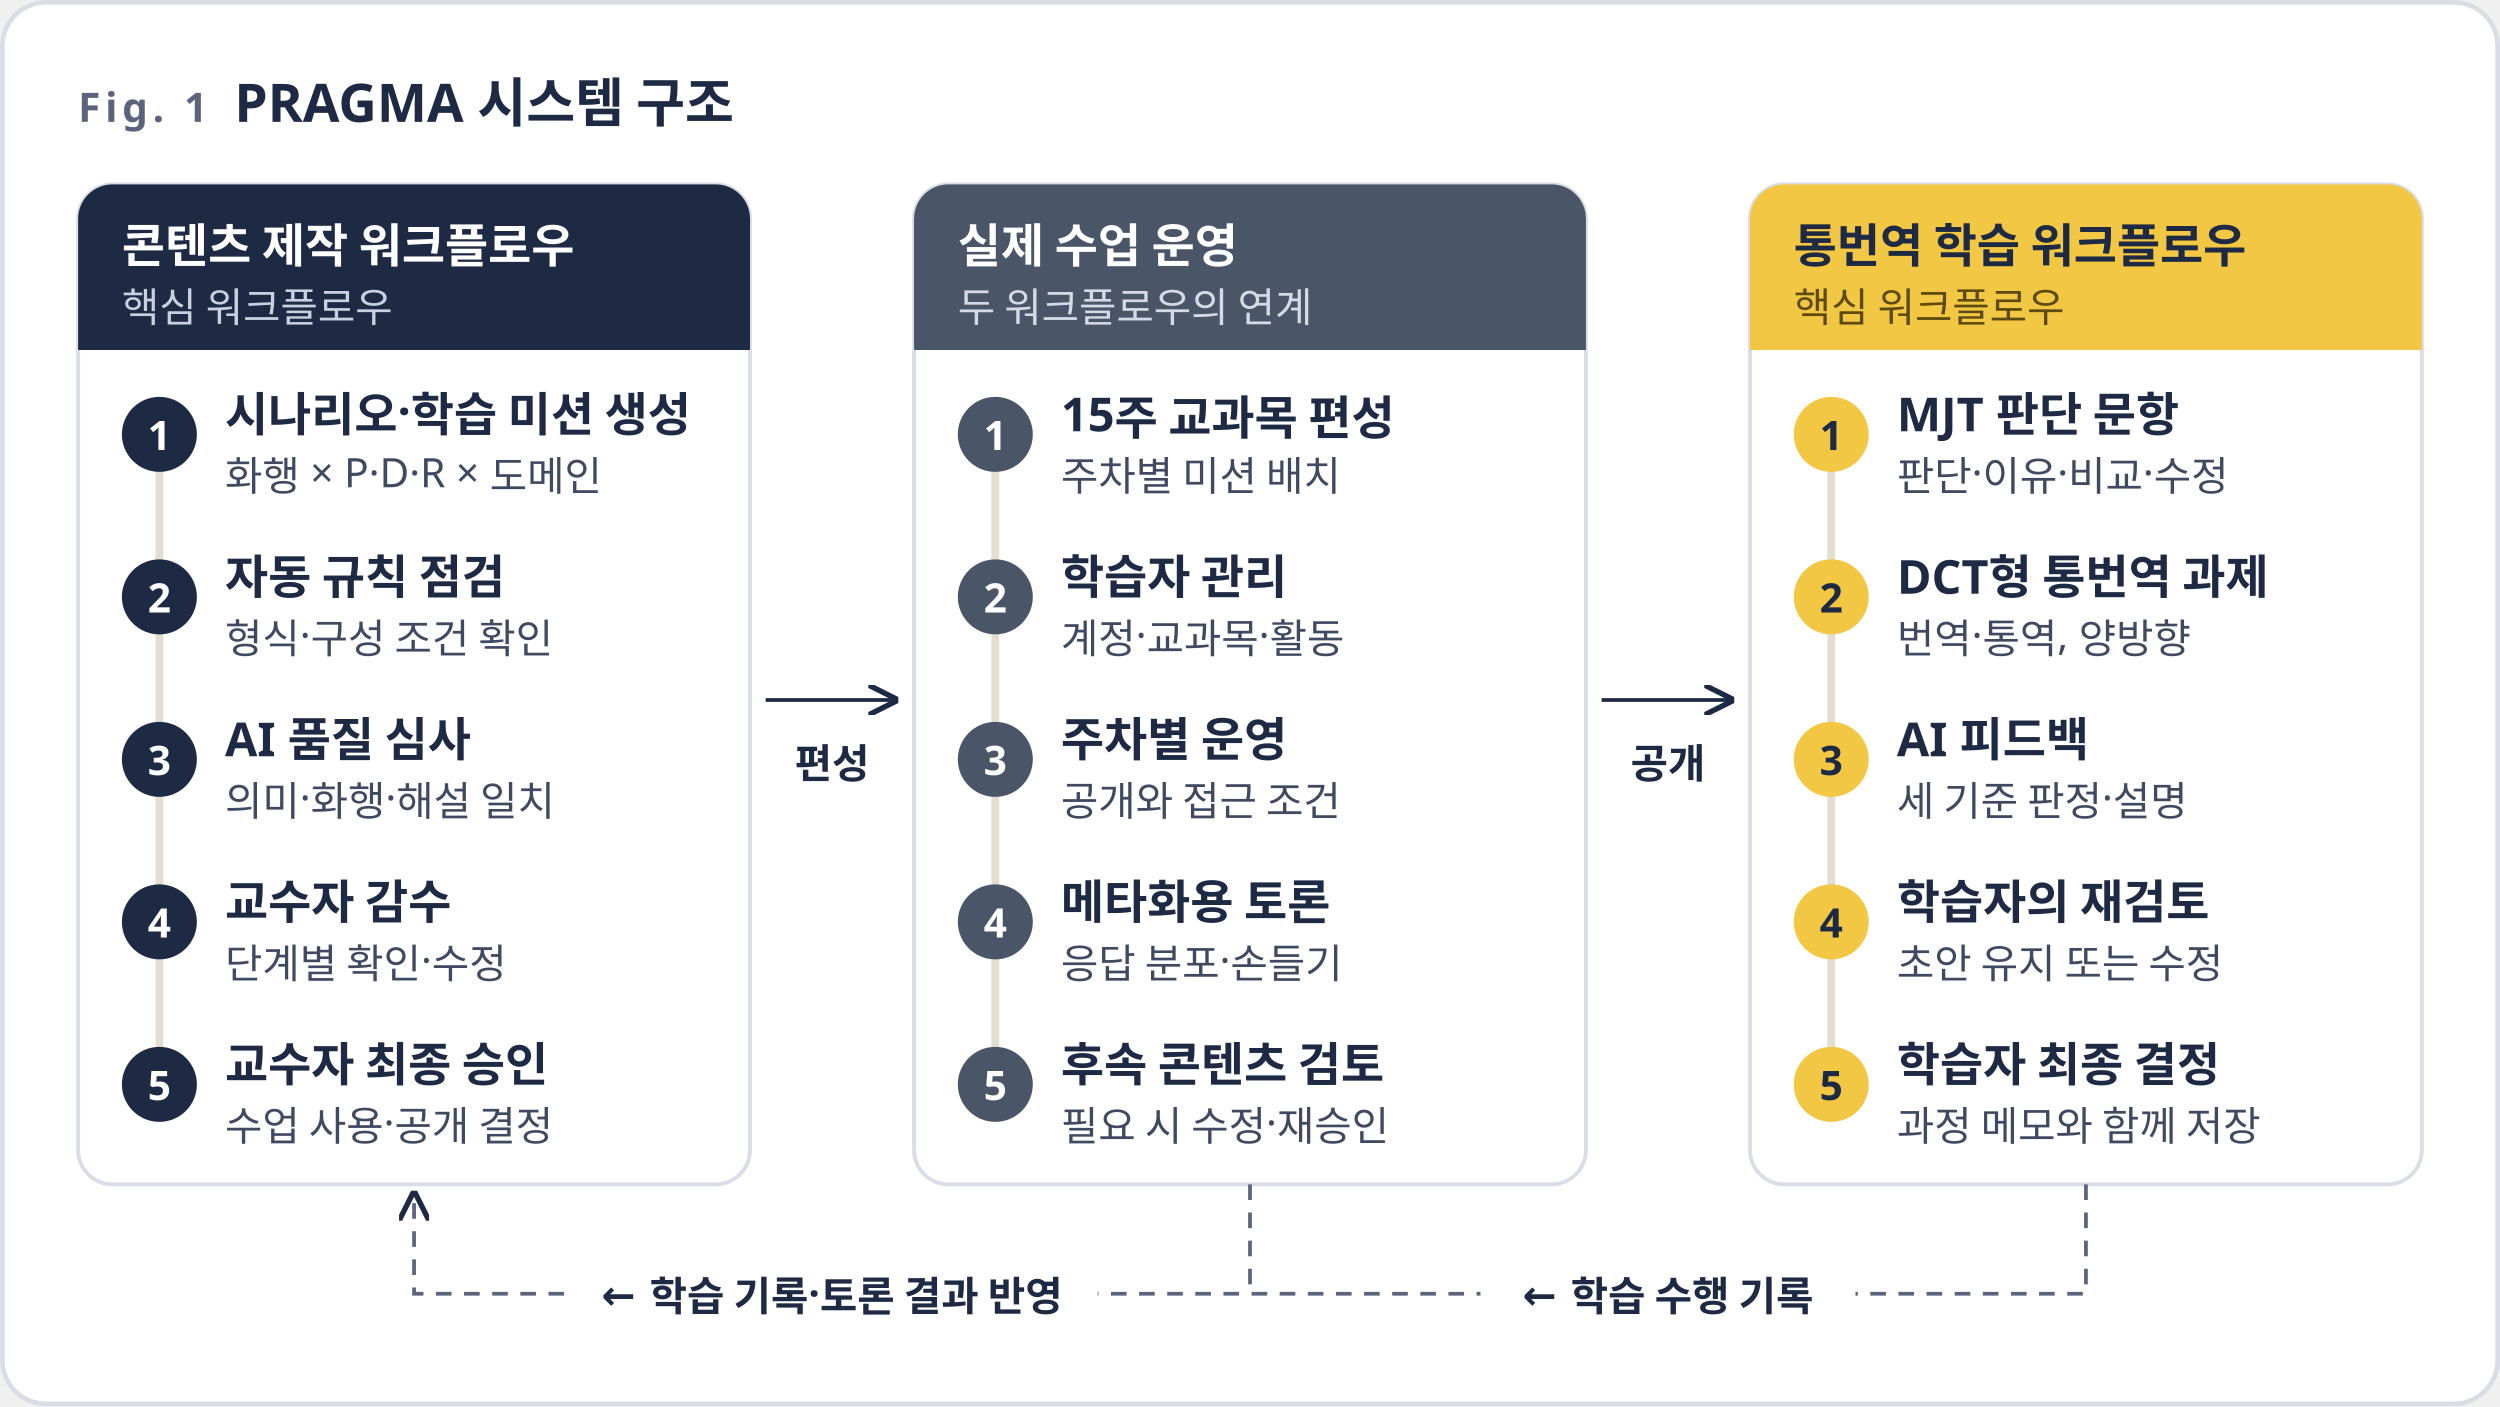
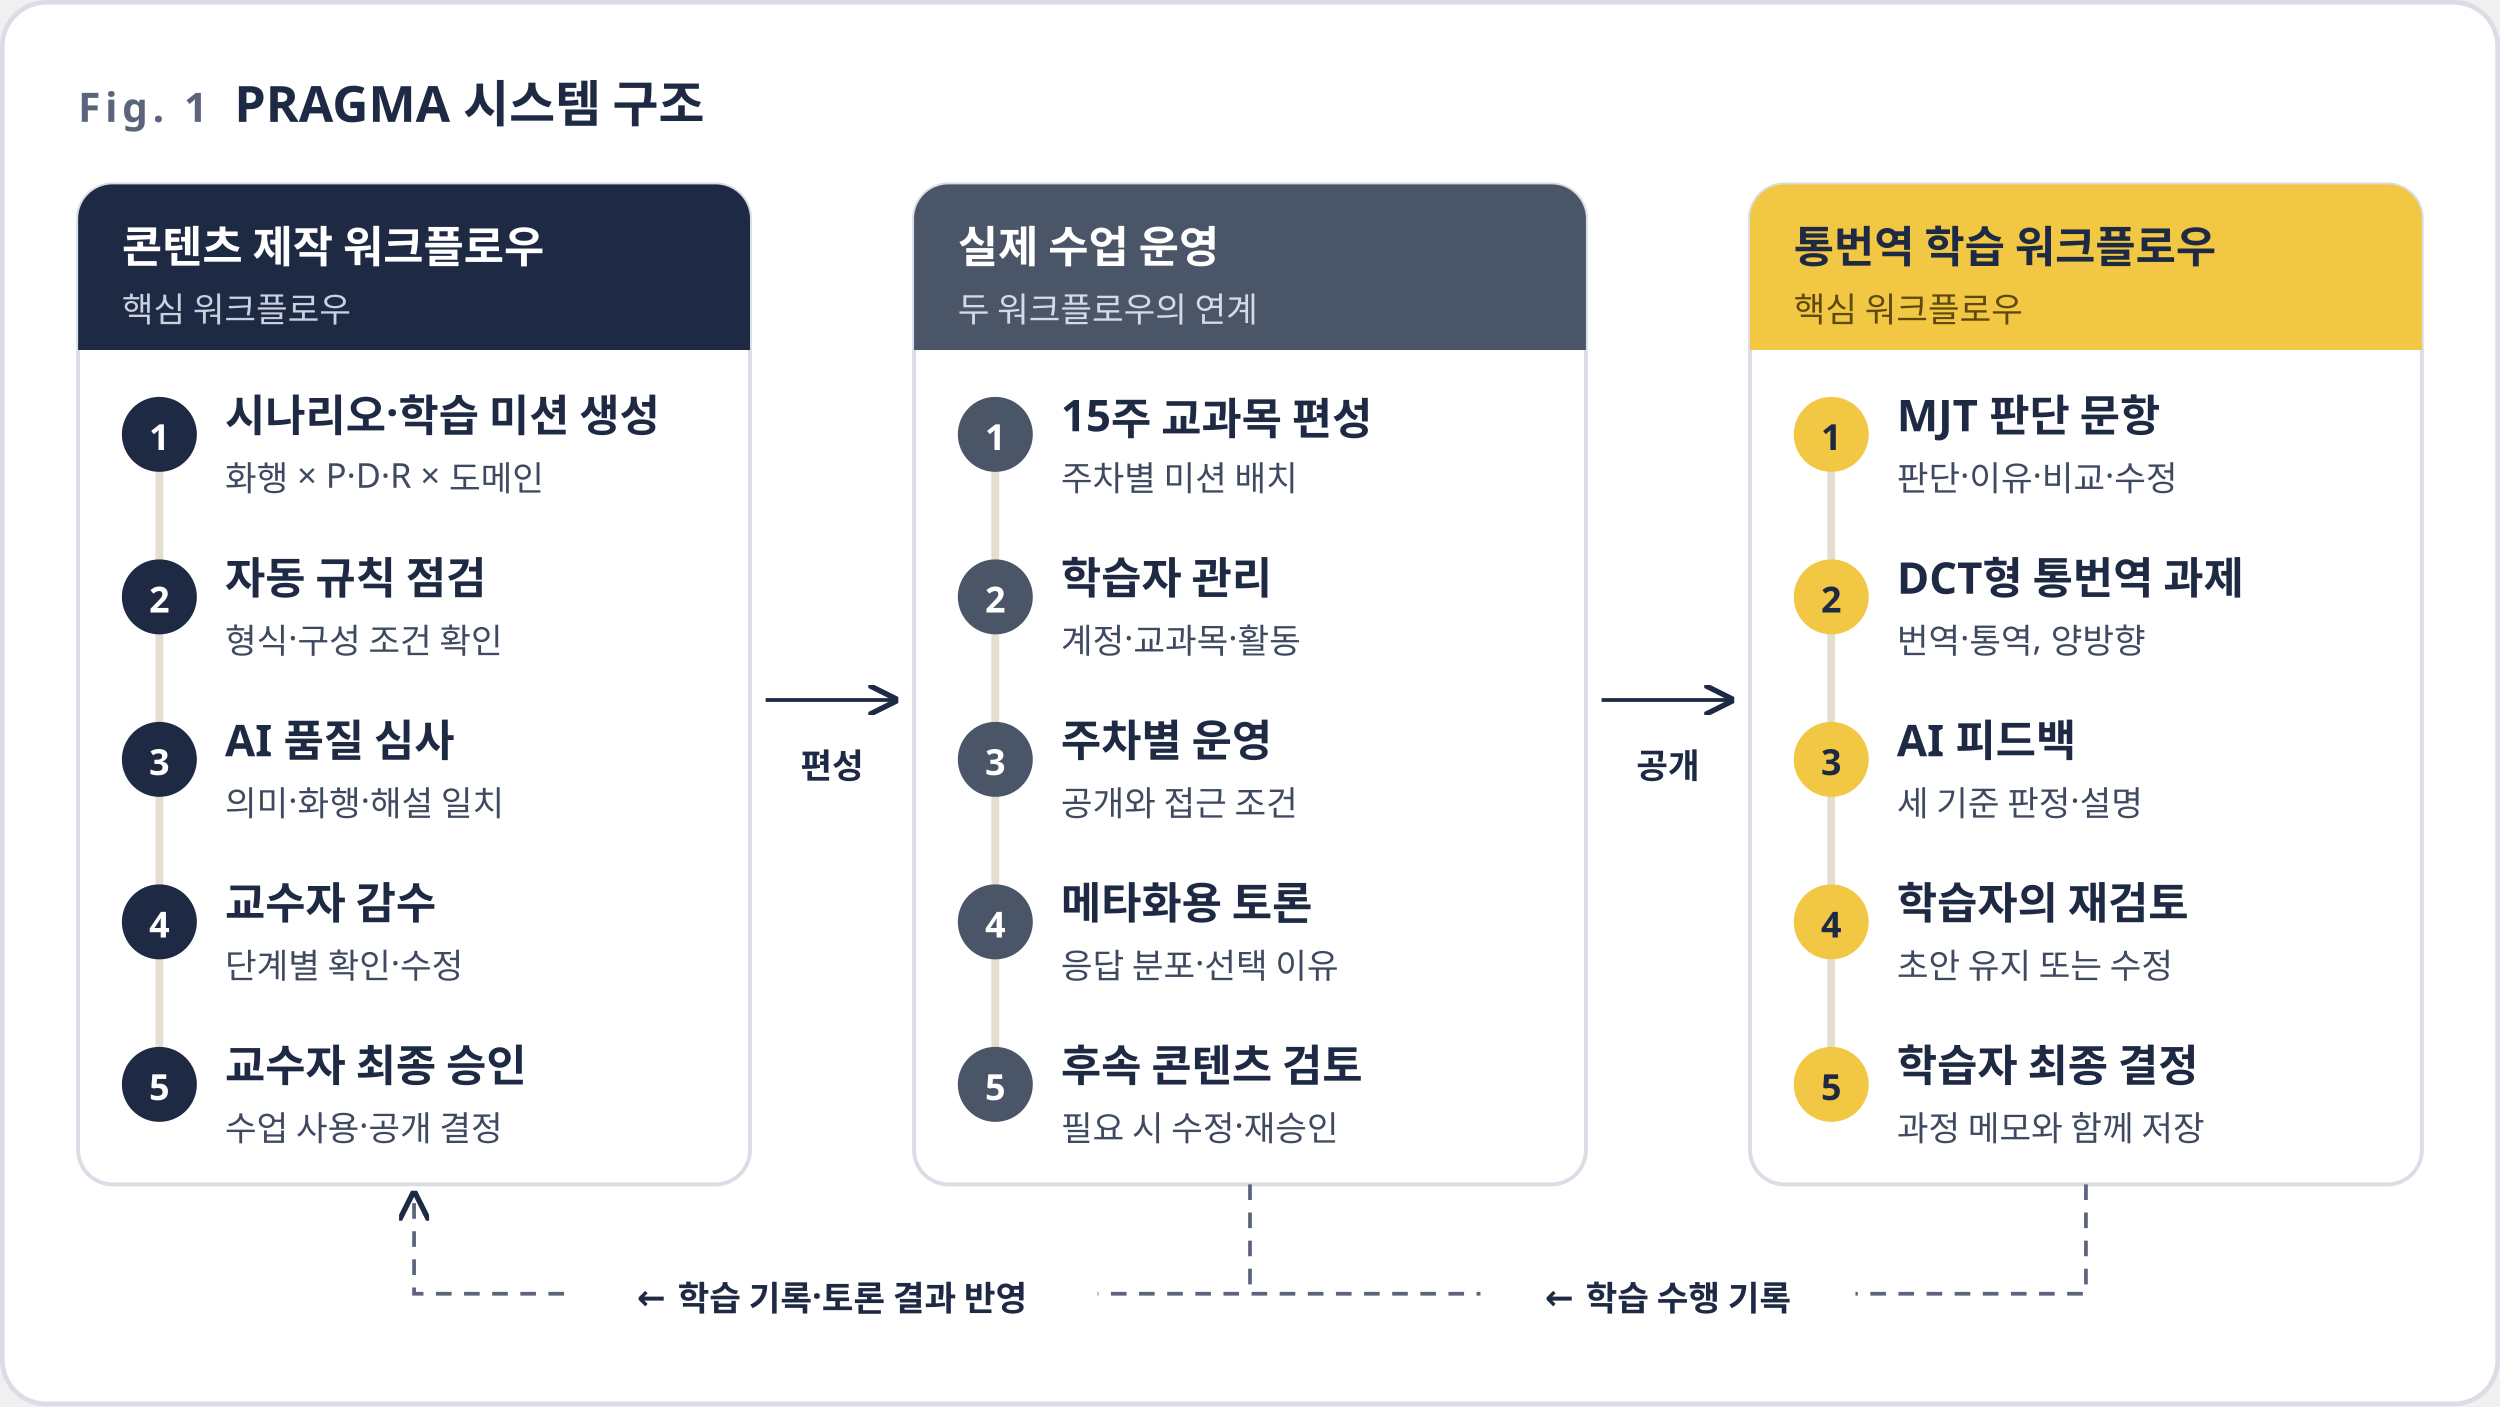
<svg xmlns="http://www.w3.org/2000/svg" viewBox="0 0 1600 900" width="1600" height="900" font-family="Pretendard, 'Noto Sans KR', 'Malgun Gothic', sans-serif">
  <defs>
    <marker id="arrow" viewBox="0 0 10 10" refX="9" refY="5" markerWidth="8" markerHeight="8" orient="auto-start-reverse">
      <path d="M0,0 L10,5 L0,10" fill="none" stroke="#1E2A44" stroke-width="1.8" />
    </marker>
    <style>
      .t { fill:#1E2A44; }
-       .h { font-size:30px; font-weight:800; fill:#1E2A44; }
+       .h { font-size:28px; font-weight:800; fill:#1E2A44; }
      .s { font-size:27px; fill:#3F4A61; }
      .row { font-size:30px; font-weight:800; fill:#1E2A44; }
-       .rowsub { font-size:26px; fill:#5B647A; }
-       .chip { font-size:26px; font-weight:700; }
+       .rowsub { font-size:22px; fill:#5B647A; }
+       .chip { font-size:23px; font-weight:700; }
      .leg { font-size:26px; fill:#3F4A61; }
      .line { stroke:#1E2A44; stroke-width:2.4; fill:none; }
      .dline { stroke:#5B647A; stroke-width:2.4; fill:none; stroke-dasharray:10 8; }
    </style>
  </defs>
  <rect x="1.5" y="1.5" width="1597" height="897" rx="28" fill="#FFFFFF" stroke="#DADDE6" stroke-width="3" />
  <text x="50" y="78" font-size="26" font-weight="700" letter-spacing="3" fill="#5B647A">Fig. 1</text>
-   <text x="150" y="78" font-size="34" font-weight="800" class="t">PRAGMA 시스템 구조</text>
+   <text x="150" y="78" font-size="32" font-weight="800" class="t">PRAGMA 시스템 구조</text>
  <rect x="50" y="118" width="430" height="640" rx="22" fill="#FFFFFF" stroke="#DADDE6" stroke-width="2.5" />
  <path d="M50,140 a22,22 0 0 1 22,-22 h386 a22,22 0 0 1 22,22 v84 h-430 z" fill="#1E2A44" />
  <text x="78" y="168" text-anchor="start" class="h" style="fill:#FFFFFF">콘텐츠 제작 워크플로우</text>
  <text x="78" y="206" text-anchor="start" class="rowsub" style="fill:#C9D1E0">핵심 워크플로우</text>
  <line x1="102" y1="278" x2="102" y2="694" stroke="#E3DED0" stroke-width="5" />
  <circle cx="102" cy="278" r="24" fill="#1E2A44" />
  <text x="102" y="288" text-anchor="middle" class="chip" style="fill:#FFFFFF">1</text>
-   <text x="144" y="276" text-anchor="start" class="h" font-size="28">시나리오·학습 미션 생성</text>
+   <text x="144" y="276" text-anchor="start" class="h" font-size="26">시나리오·학습 미션 생성</text>
  <text x="144" y="314" text-anchor="start" class="rowsub" style="fill:#3F4A61">화행 × P·D·R × 도메인</text>
  <circle cx="102" cy="382" r="24" fill="#1E2A44" />
  <text x="102" y="392" text-anchor="middle" class="chip" style="fill:#FFFFFF">2</text>
-   <text x="144" y="380" text-anchor="start" class="h" font-size="28">자동 규칙 점검</text>
+   <text x="144" y="380" text-anchor="start" class="h" font-size="26">자동 규칙 점검</text>
  <text x="144" y="418" text-anchor="start" class="rowsub" style="fill:#3F4A61">형식·구성 조건 확인</text>
  <circle cx="102" cy="486" r="24" fill="#1E2A44" />
  <text x="102" y="496" text-anchor="middle" class="chip" style="fill:#FFFFFF">3</text>
-   <text x="144" y="484" text-anchor="start" class="h" font-size="28">AI 품질 심사</text>
+   <text x="144" y="484" text-anchor="start" class="h" font-size="26">AI 품질 심사</text>
  <text x="144" y="522" text-anchor="start" class="rowsub" style="fill:#3F4A61">의미·화행·해설 일치</text>
  <circle cx="102" cy="590" r="24" fill="#1E2A44" />
  <text x="102" y="600" text-anchor="middle" class="chip" style="fill:#FFFFFF">4</text>
-   <text x="144" y="588" text-anchor="start" class="h" font-size="28">교수자 감수</text>
+   <text x="144" y="588" text-anchor="start" class="h" font-size="26">교수자 감수</text>
  <text x="144" y="626" text-anchor="start" class="rowsub" style="fill:#3F4A61">단계별 확인·수정</text>
  <circle cx="102" cy="694" r="24" fill="#1E2A44" />
  <text x="102" y="704" text-anchor="middle" class="chip" style="fill:#FFFFFF">5</text>
-   <text x="144" y="692" text-anchor="start" class="h" font-size="28">교수자 최종 승인</text>
+   <text x="144" y="692" text-anchor="start" class="h" font-size="26">교수자 최종 승인</text>
  <text x="144" y="730" text-anchor="start" class="rowsub" style="fill:#3F4A61">수업 사용·공개 결정</text>
  <rect x="585" y="118" width="430" height="640" rx="22" fill="#FFFFFF" stroke="#DADDE6" stroke-width="2.5" />
  <path d="M585,140 a22,22 0 0 1 22,-22 h386 a22,22 0 0 1 22,22 v84 h-430 z" fill="#4A5568" />
  <text x="613" y="168" text-anchor="start" class="h" style="fill:#FFFFFF">실제 수업 운영</text>
  <text x="613" y="206" text-anchor="start" class="rowsub" style="fill:#D5DBE6">두 워크플로우의 연계</text>
  <line x1="637" y1="278" x2="637" y2="694" stroke="#E3DED0" stroke-width="5" />
  <circle cx="637" cy="278" r="24" fill="#4A5568" />
  <text x="637" y="288" text-anchor="middle" class="chip" style="fill:#FFFFFF">1</text>
-   <text x="679" y="276" text-anchor="start" class="h" font-size="28">15주 교과목 편성</text>
+   <text x="679" y="276" text-anchor="start" class="h" font-size="26">15주 교과목 편성</text>
  <text x="679" y="314" text-anchor="start" class="rowsub" style="fill:#3F4A61">주차별 미션 배치</text>
  <circle cx="637" cy="382" r="24" fill="#4A5568" />
  <text x="637" y="392" text-anchor="middle" class="chip" style="fill:#FFFFFF">2</text>
-   <text x="679" y="380" text-anchor="start" class="h" font-size="28">학습자 관리</text>
+   <text x="679" y="380" text-anchor="start" class="h" font-size="26">학습자 관리</text>
  <text x="679" y="418" text-anchor="start" class="rowsub" style="fill:#3F4A61">계정·교과목·활동</text>
  <circle cx="637" cy="486" r="24" fill="#4A5568" />
  <text x="637" y="496" text-anchor="middle" class="chip" style="fill:#FFFFFF">3</text>
-   <text x="679" y="484" text-anchor="start" class="h" font-size="28">주차별 운영</text>
+   <text x="679" y="484" text-anchor="start" class="h" font-size="26">주차별 운영</text>
  <text x="679" y="522" text-anchor="start" class="rowsub" style="fill:#3F4A61">공개와 접근 조건</text>
  <circle cx="637" cy="590" r="24" fill="#4A5568" />
  <text x="637" y="600" text-anchor="middle" class="chip" style="fill:#FFFFFF">4</text>
-   <text x="679" y="588" text-anchor="start" class="h" font-size="28">메타화용 토론</text>
-   <text x="679" y="626" text-anchor="start" class="rowsub" style="fill:#3F4A61">응답 분포·손들기</text>
+   <text x="679" y="588" text-anchor="start" class="h" font-size="26">메타화용 토론</text>
+   <text x="679" y="626" text-anchor="start" class="rowsub" style="fill:#3F4A61">응답 분포·선택 이유</text>
  <circle cx="637" cy="694" r="24" fill="#4A5568" />
  <text x="637" y="704" text-anchor="middle" class="chip" style="fill:#FFFFFF">5</text>
-   <text x="679" y="692" text-anchor="start" class="h" font-size="28">후속 콘텐츠 검토</text>
+   <text x="679" y="692" text-anchor="start" class="h" font-size="26">후속 콘텐츠 검토</text>
  <text x="679" y="730" text-anchor="start" class="rowsub" style="fill:#3F4A61">필요 시 수정·재승인</text>
  <rect x="1120" y="118" width="430" height="640" rx="22" fill="#FFFFFF" stroke="#DADDE6" stroke-width="2.5" />
  <path d="M1120,140 a22,22 0 0 1 22,-22 h386 a22,22 0 0 1 22,22 v84 h-430 z" fill="#F2C744" />
  <text x="1148" y="168" text-anchor="start" class="h" style="fill:#1E2A44">통번역 학습 워크플로우</text>
  <text x="1148" y="206" text-anchor="start" class="rowsub" style="fill:#5E4A0C">핵심 워크플로우</text>
  <line x1="1172" y1="278" x2="1172" y2="694" stroke="#E3DED0" stroke-width="5" />
  <circle cx="1172" cy="278" r="24" fill="#F2C744" />
  <text x="1172" y="288" text-anchor="middle" class="chip" style="fill:#1E2A44">1</text>
-   <text x="1214" y="276" text-anchor="start" class="h" font-size="28">MJT 판단 문항</text>
+   <text x="1214" y="276" text-anchor="start" class="h" font-size="26">MJT 판단 문항</text>
  <text x="1214" y="314" text-anchor="start" class="rowsub" style="fill:#3F4A61">판단·이유·비교·수정</text>
  <circle cx="1172" cy="382" r="24" fill="#F2C744" />
  <text x="1172" y="392" text-anchor="middle" class="chip" style="fill:#1E2A44">2</text>
-   <text x="1214" y="380" text-anchor="start" class="h" font-size="28">DCT형 통번역 과제</text>
+   <text x="1214" y="380" text-anchor="start" class="h" font-size="26">DCT형 통번역 과제</text>
  <text x="1214" y="418" text-anchor="start" class="rowsub" style="fill:#3F4A61">번역·통역, 양방향</text>
  <circle cx="1172" cy="486" r="24" fill="#F2C744" />
  <text x="1172" y="496" text-anchor="middle" class="chip" style="fill:#1E2A44">3</text>
-   <text x="1214" y="484" text-anchor="start" class="h" font-size="28">AI 피드백</text>
+   <text x="1214" y="484" text-anchor="start" class="h" font-size="26">AI 피드백</text>
  <text x="1214" y="522" text-anchor="start" class="rowsub" style="fill:#3F4A61">세 기준 판정·설명</text>
  <circle cx="1172" cy="590" r="24" fill="#F2C744" />
  <text x="1172" y="600" text-anchor="middle" class="chip" style="fill:#1E2A44">4</text>
-   <text x="1214" y="588" text-anchor="start" class="h" font-size="28">학습자의 재검토</text>
+   <text x="1214" y="588" text-anchor="start" class="h" font-size="26">학습자의 재검토</text>
  <text x="1214" y="626" text-anchor="start" class="rowsub" style="fill:#3F4A61">초안 유지 또는 수정</text>
  <circle cx="1172" cy="694" r="24" fill="#F2C744" />
  <text x="1172" y="704" text-anchor="middle" class="chip" style="fill:#1E2A44">5</text>
-   <text x="1214" y="692" text-anchor="start" class="h" font-size="28">학습자 최종 결정</text>
+   <text x="1214" y="692" text-anchor="start" class="h" font-size="26">학습자 최종 결정</text>
  <text x="1214" y="730" text-anchor="start" class="rowsub" style="fill:#3F4A61">과정 메모와 함께 저장</text>
  <line x1="490" y1="448" x2="573" y2="448" class="line" marker-end="url(#arrow)" />
  <text x="532.5" y="498" text-anchor="middle" class="rowsub" style="fill:#1E2A44" font-weight="700">편성</text>
  <line x1="1025" y1="448" x2="1108" y2="448" class="line" marker-end="url(#arrow)" />
  <text x="1067.5" y="498" text-anchor="middle" class="rowsub" style="fill:#1E2A44" font-weight="700">공개</text>
  <path d="M1335.0,758 L1335.0,828 L265.0,828 L265.0,764" class="dline" marker-end="url(#arrow)" />
  <line x1="800.0" y1="758" x2="800.0" y2="828" class="dline" />
  <rect x="362.5" y="806" width="340" height="44" fill="#FFFFFF" />
  <text x="532.5" y="838" text-anchor="middle" class="rowsub" style="fill:#1E2A44" font-weight="700">← 학습 기록·토론 결과 반영</text>
  <rect x="947.5" y="806" width="240" height="44" fill="#FFFFFF" />
  <text x="1067.5" y="838" text-anchor="middle" class="rowsub" style="fill:#1E2A44" font-weight="700">← 학습 수행 기록</text>
</svg>
